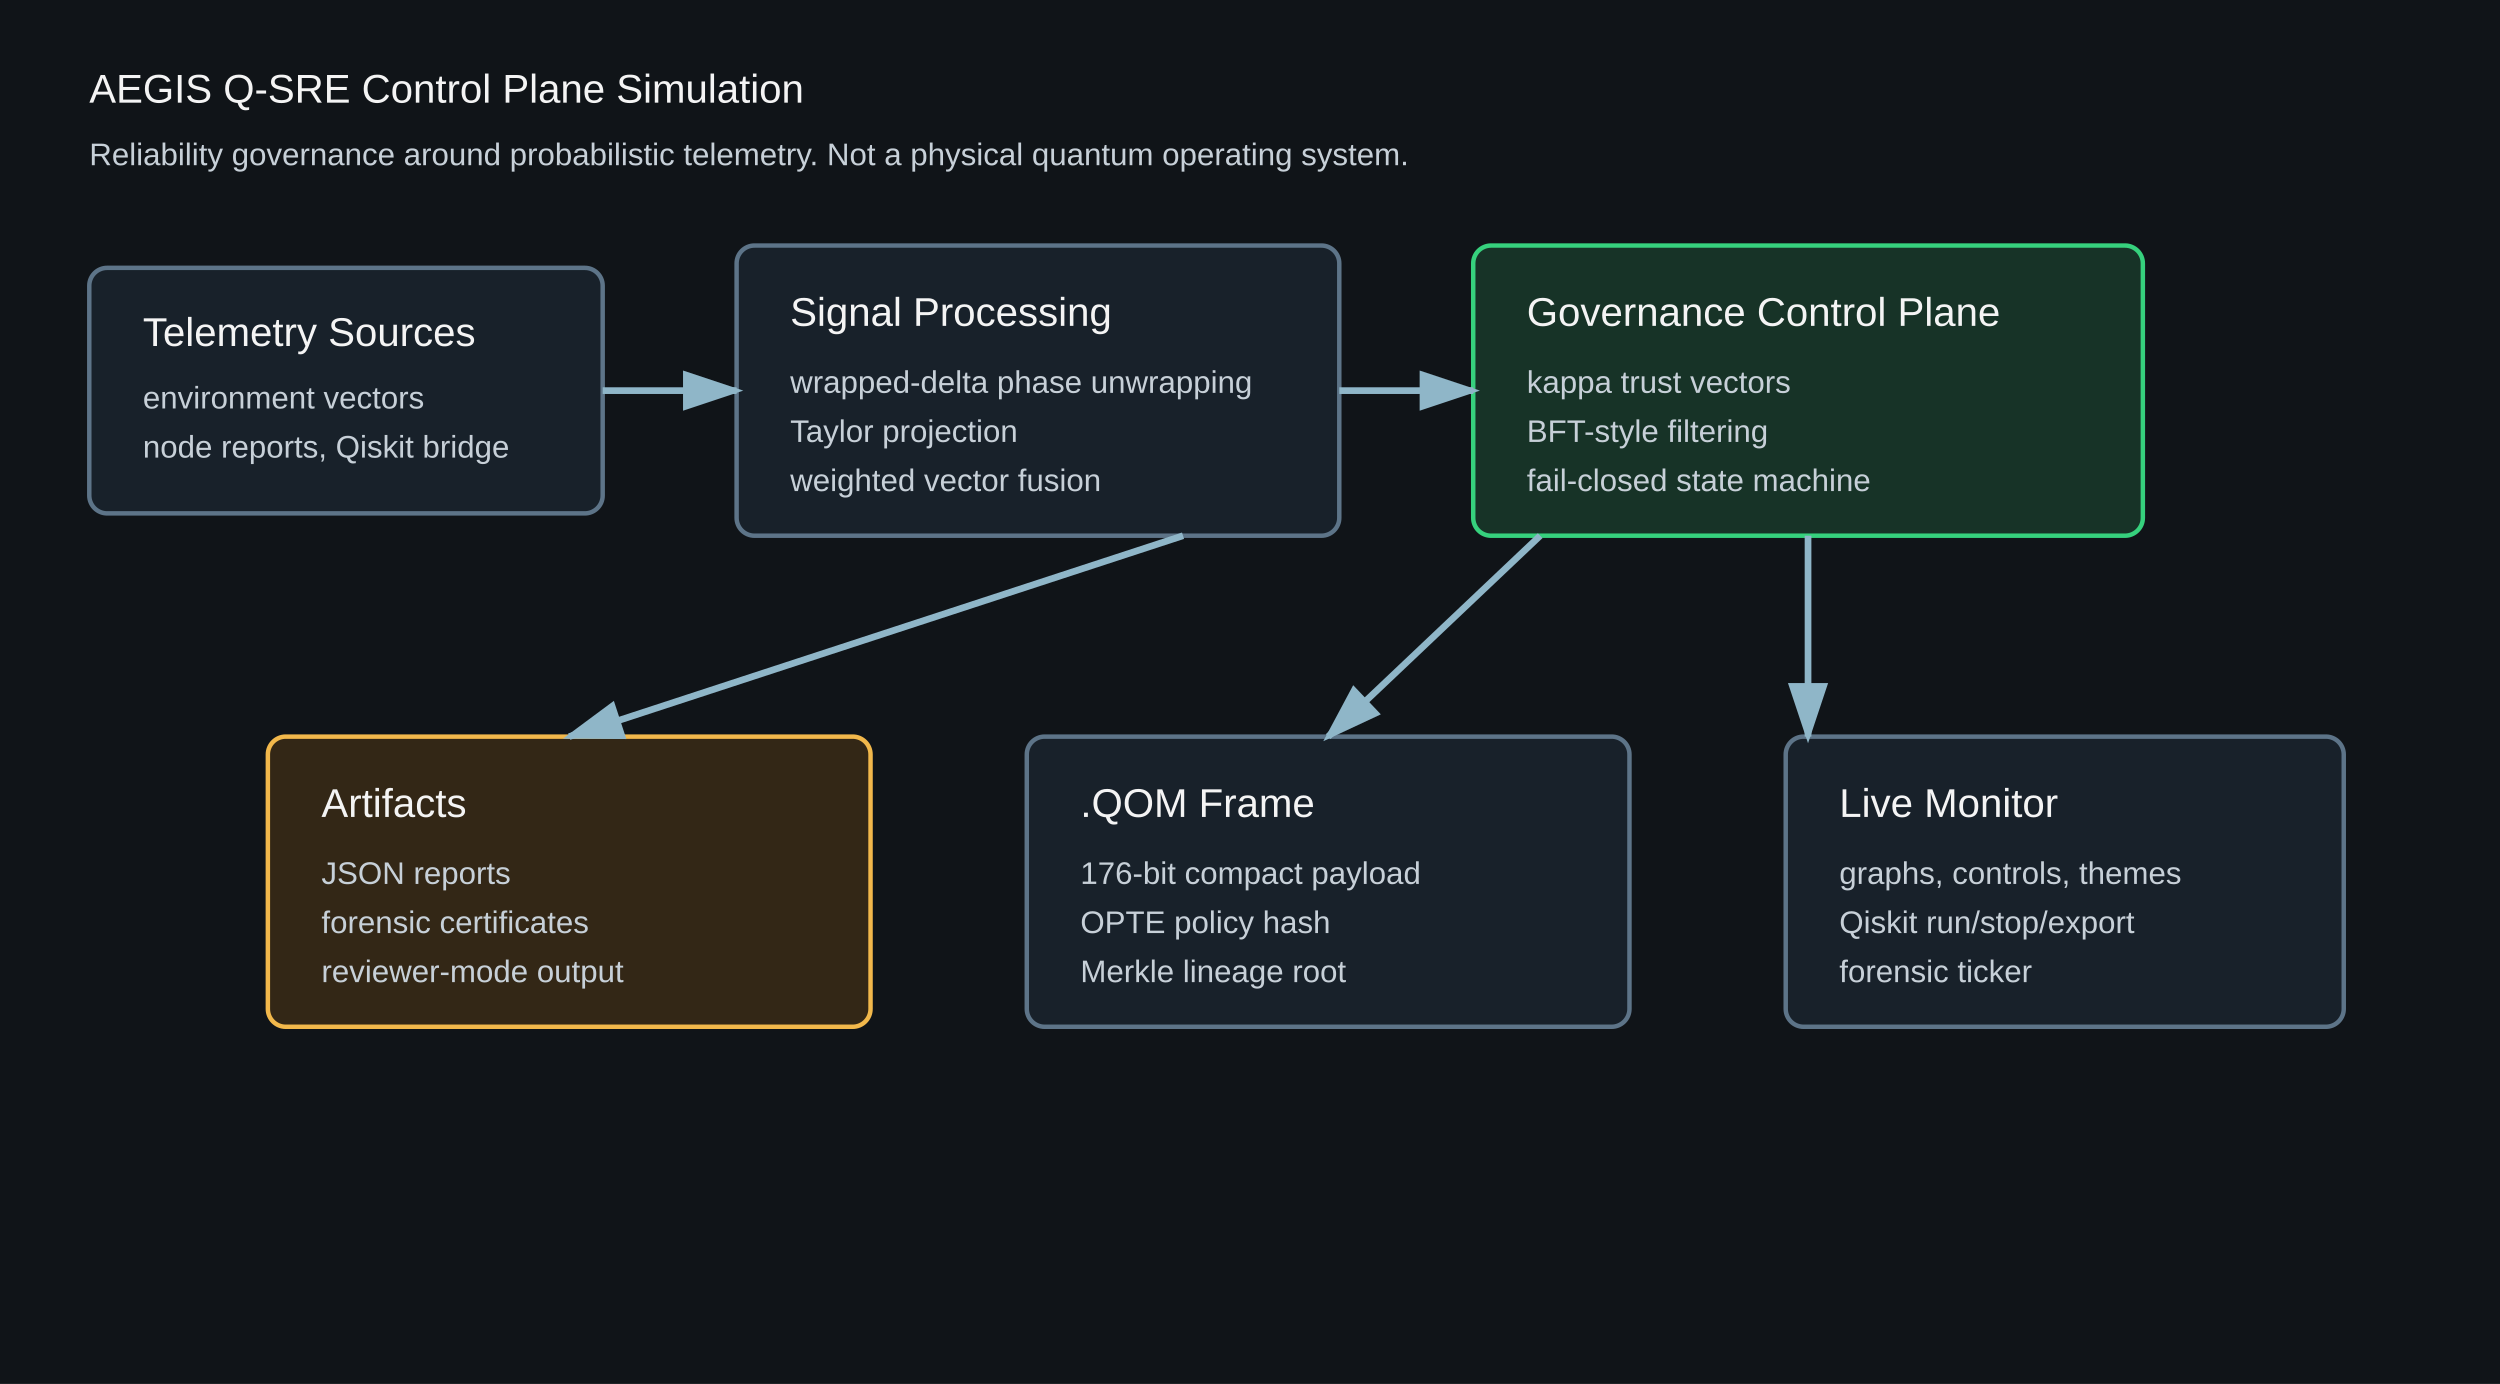
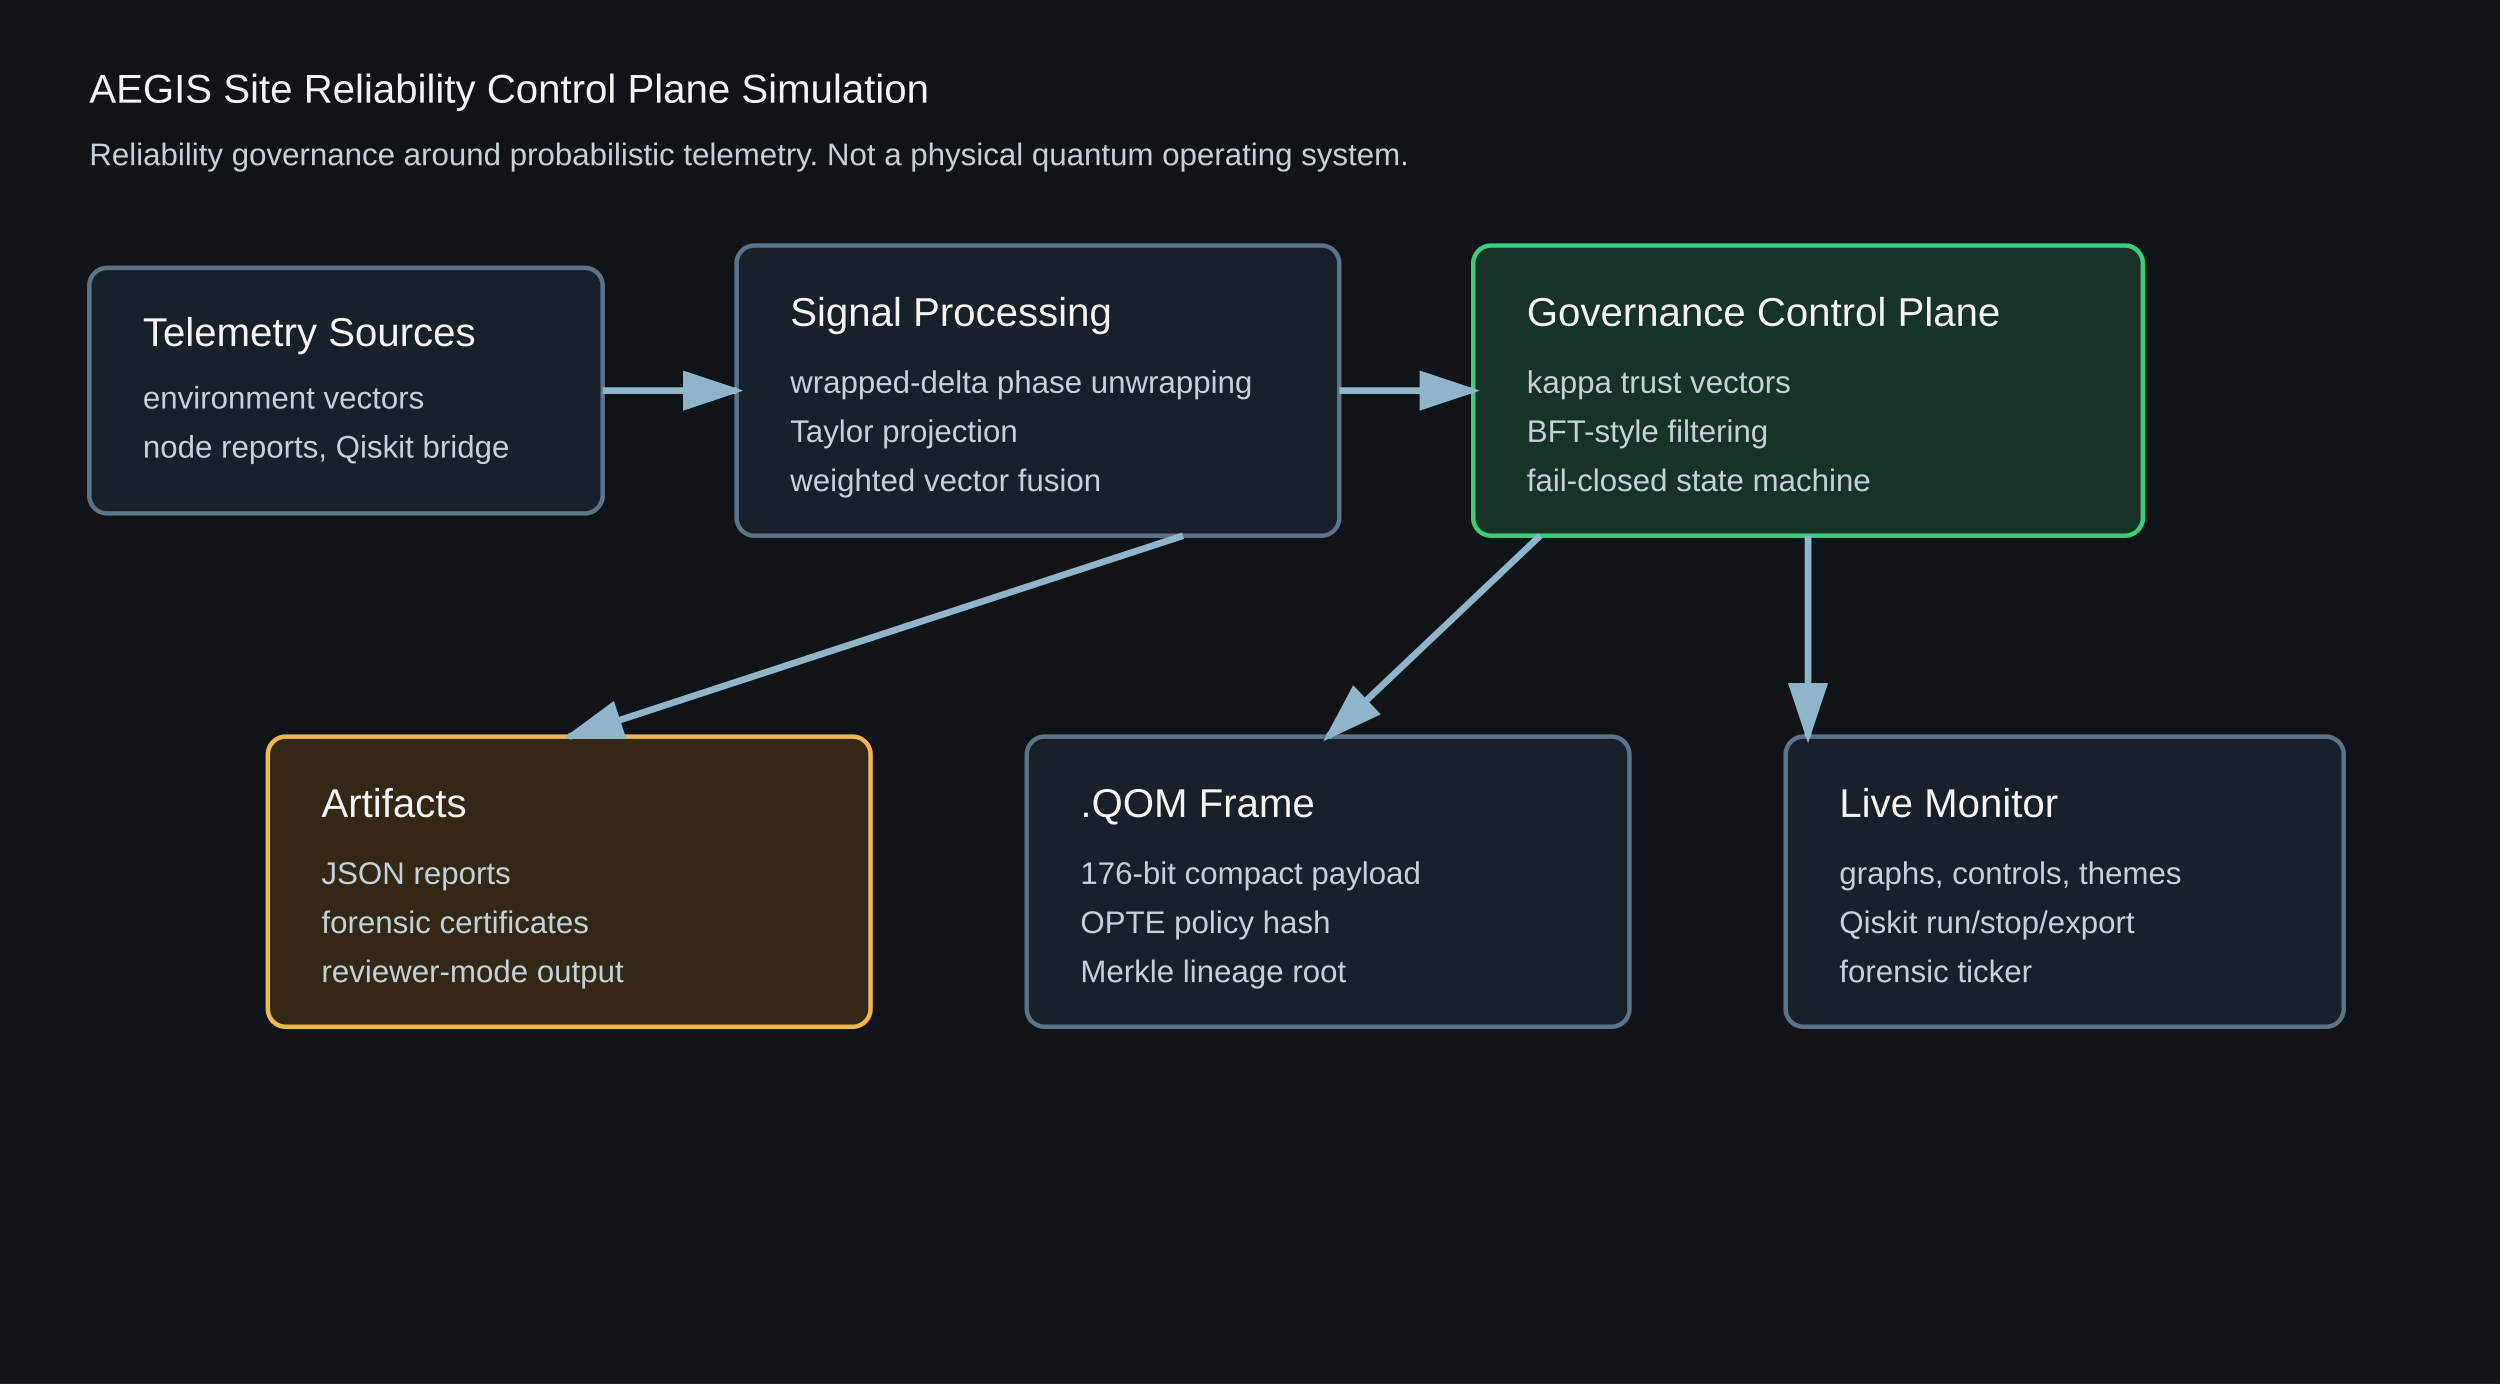
<svg xmlns="http://www.w3.org/2000/svg" width="1120" height="620" viewBox="0 0 1120 620" role="img" aria-labelledby="title desc">
  <defs>
    <style>
      .bg { fill: #101418; }
      .box { fill: #18212a; stroke: #5d7488; stroke-width: 2; rx: 8; }
      .accent { fill: #173327; stroke: #36d17d; stroke-width: 2; rx: 8; }
      .warn { fill: #332716; stroke: #f2b84b; stroke-width: 2; rx: 8; }
      .text { fill: #f4f4f4; font-family: Segoe UI, Arial, sans-serif; font-size: 18px; }
      .small { fill: #c7d0d8; font-family: Segoe UI, Arial, sans-serif; font-size: 14px; }
      .arrow { stroke: #8fb6c8; stroke-width: 3; fill: none; marker-end: url(#arrow); }
    </style>
    <marker id="arrow" markerWidth="10" markerHeight="10" refX="8" refY="3" orient="auto">
      <path d="M0,0 L0,6 L9,3 z" fill="#8fb6c8" />
    </marker>
  </defs>
  <rect class="bg" x="0" y="0" width="1120" height="620" />
-   <text class="text" x="40" y="46">AEGIS Q-SRE Control Plane Simulation</text>
+   <text class="text" x="40" y="46">AEGIS Site Reliability Control Plane Simulation</text>
  <text class="small" x="40" y="74">Reliability governance around probabilistic telemetry. Not a physical quantum operating system.</text>
  <rect class="box" x="40" y="120" width="230" height="110" />
  <text class="text" x="64" y="155">Telemetry Sources</text>
  <text class="small" x="64" y="183">environment vectors</text>
  <text class="small" x="64" y="205">node reports, Qiskit bridge</text>
  <rect class="box" x="330" y="110" width="270" height="130" />
  <text class="text" x="354" y="146">Signal Processing</text>
  <text class="small" x="354" y="176">wrapped-delta phase unwrapping</text>
  <text class="small" x="354" y="198">Taylor projection</text>
  <text class="small" x="354" y="220">weighted vector fusion</text>
  <rect class="accent" x="660" y="110" width="300" height="130" />
  <text class="text" x="684" y="146">Governance Control Plane</text>
  <text class="small" x="684" y="176">kappa trust vectors</text>
  <text class="small" x="684" y="198">BFT-style filtering</text>
  <text class="small" x="684" y="220">fail-closed state machine</text>
  <rect class="warn" x="120" y="330" width="270" height="130" />
  <text class="text" x="144" y="366">Artifacts</text>
  <text class="small" x="144" y="396">JSON reports</text>
  <text class="small" x="144" y="418">forensic certificates</text>
  <text class="small" x="144" y="440">reviewer-mode output</text>
  <rect class="box" x="460" y="330" width="270" height="130" />
  <text class="text" x="484" y="366">.QOM Frame</text>
  <text class="small" x="484" y="396">176-bit compact payload</text>
  <text class="small" x="484" y="418">OPTE policy hash</text>
  <text class="small" x="484" y="440">Merkle lineage root</text>
  <rect class="box" x="800" y="330" width="250" height="130" />
  <text class="text" x="824" y="366">Live Monitor</text>
  <text class="small" x="824" y="396">graphs, controls, themes</text>
  <text class="small" x="824" y="418">Qiskit run/stop/export</text>
  <text class="small" x="824" y="440">forensic ticker</text>
  <path class="arrow" d="M270 175 H330" />
  <path class="arrow" d="M600 175 H660" />
  <path class="arrow" d="M810 240 V330" />
  <path class="arrow" d="M690 240 L595 330" />
  <path class="arrow" d="M530 240 L255 330" />
</svg>
